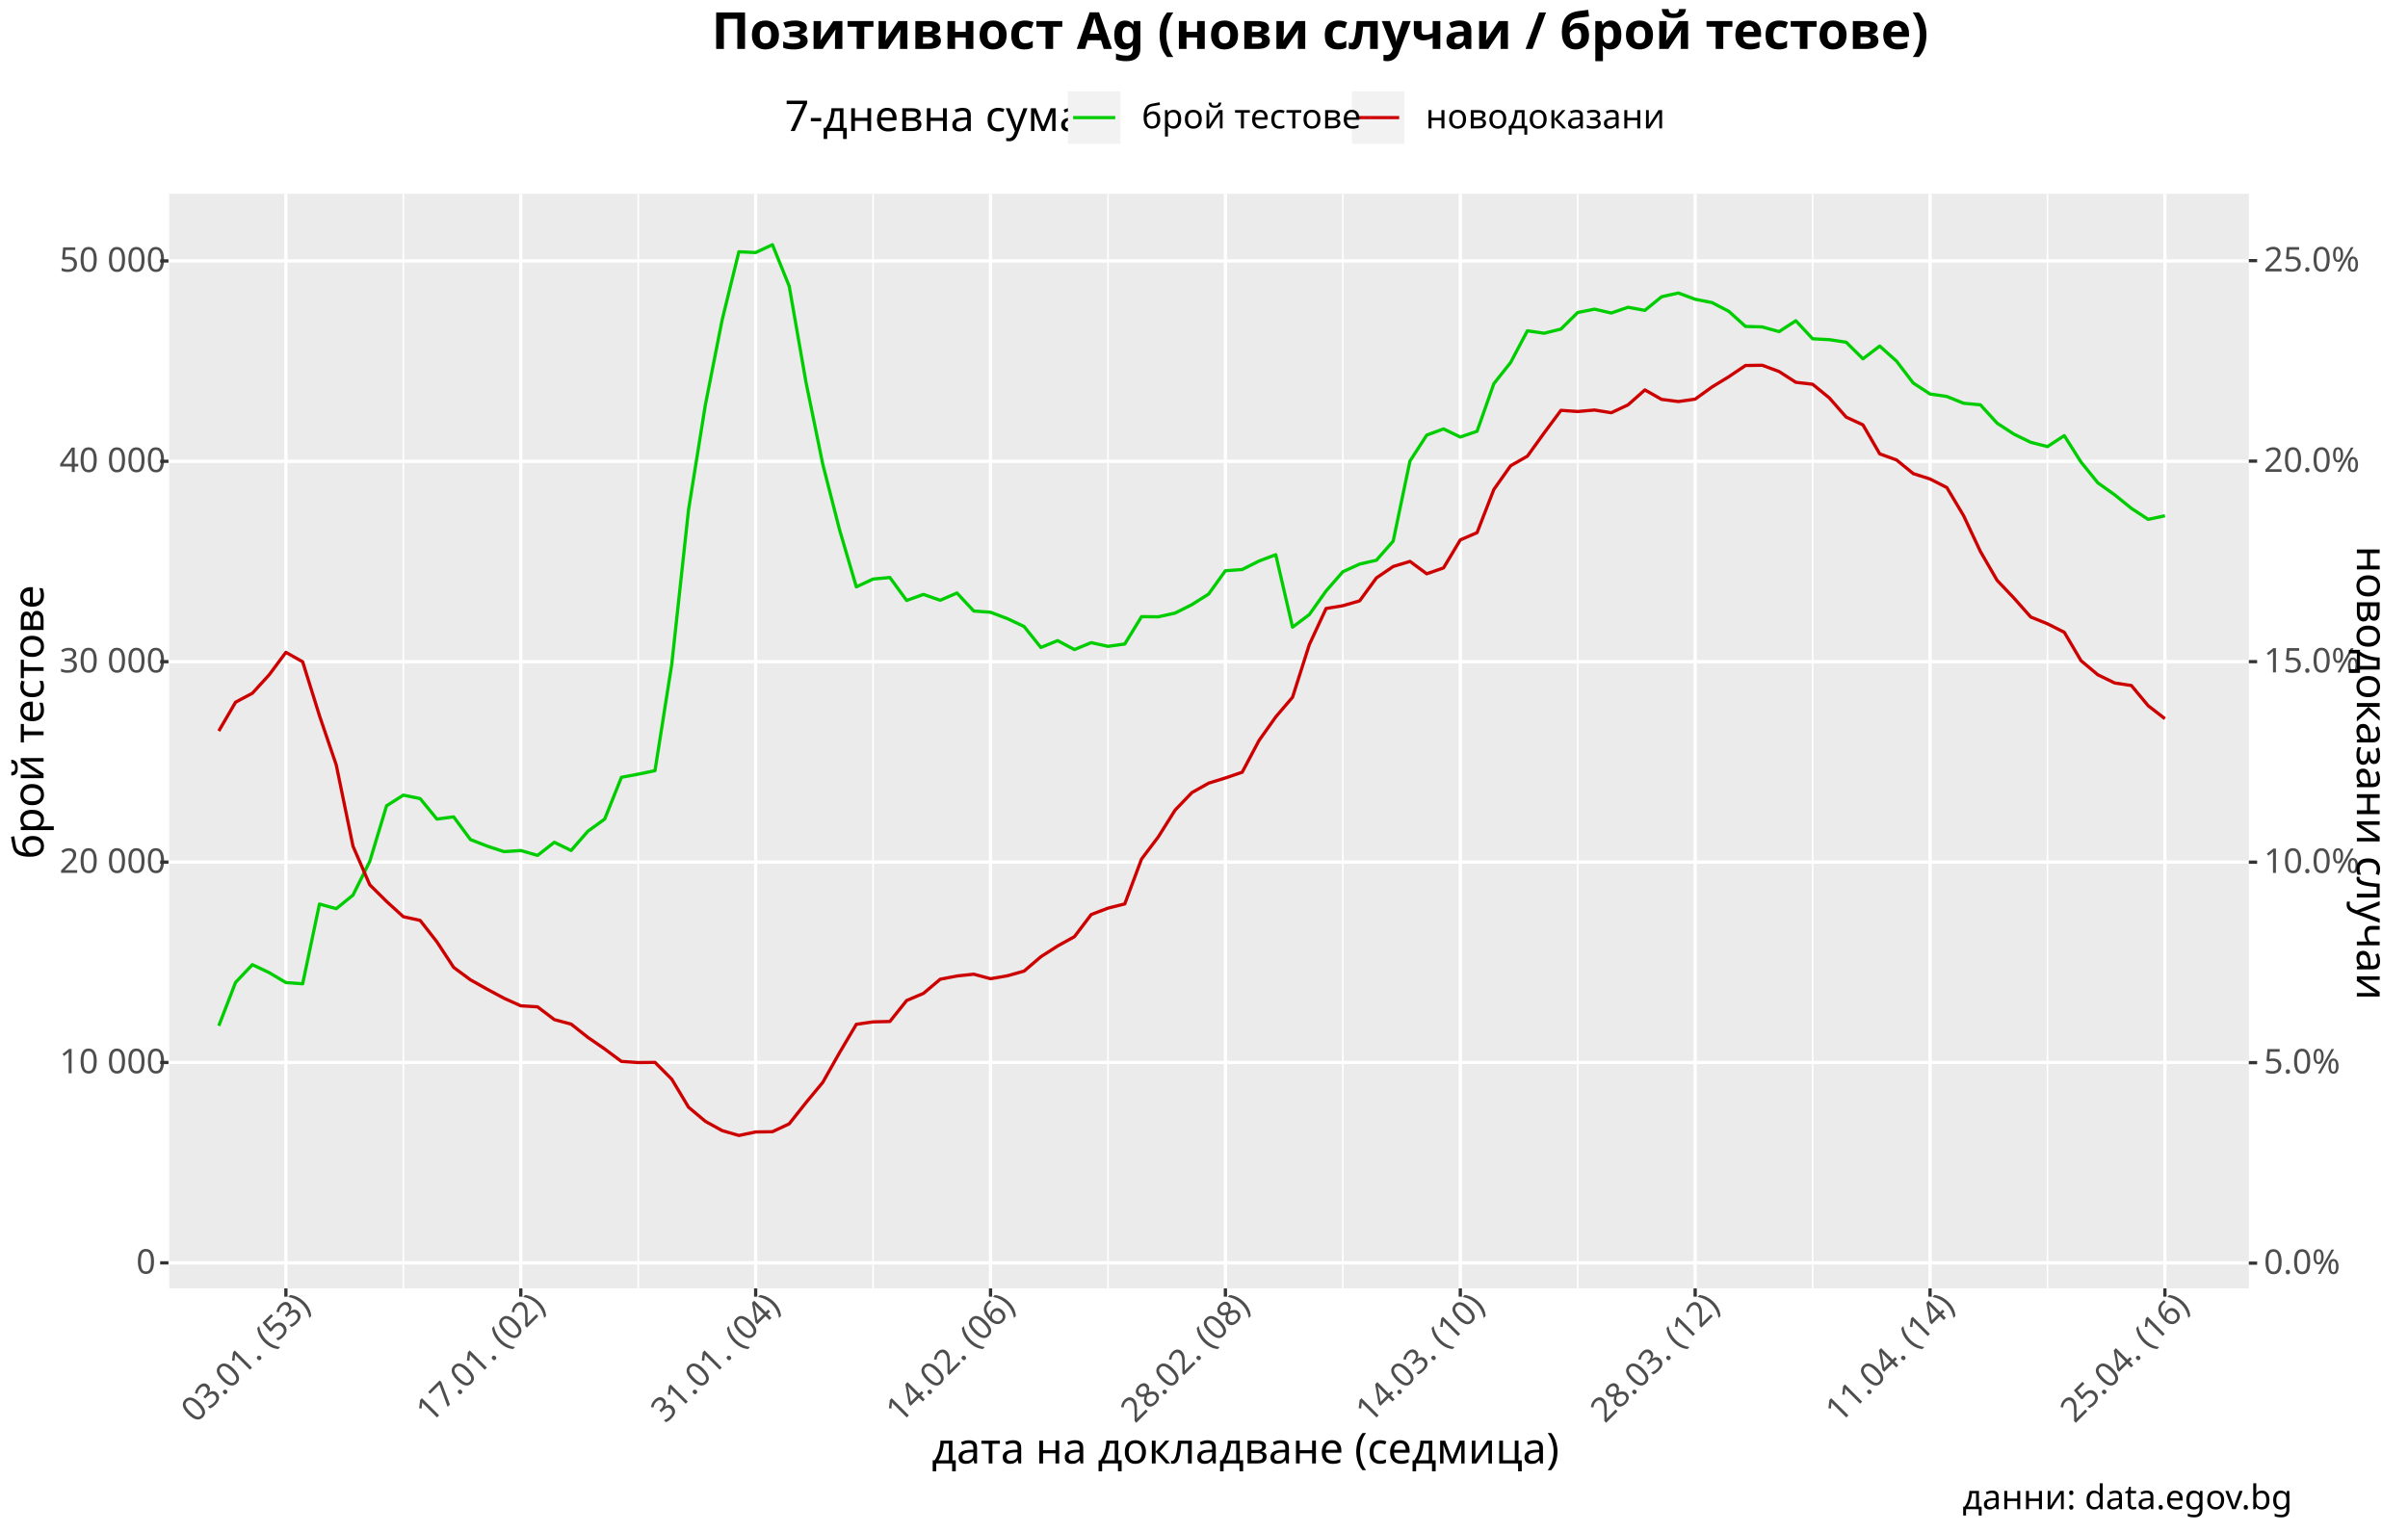
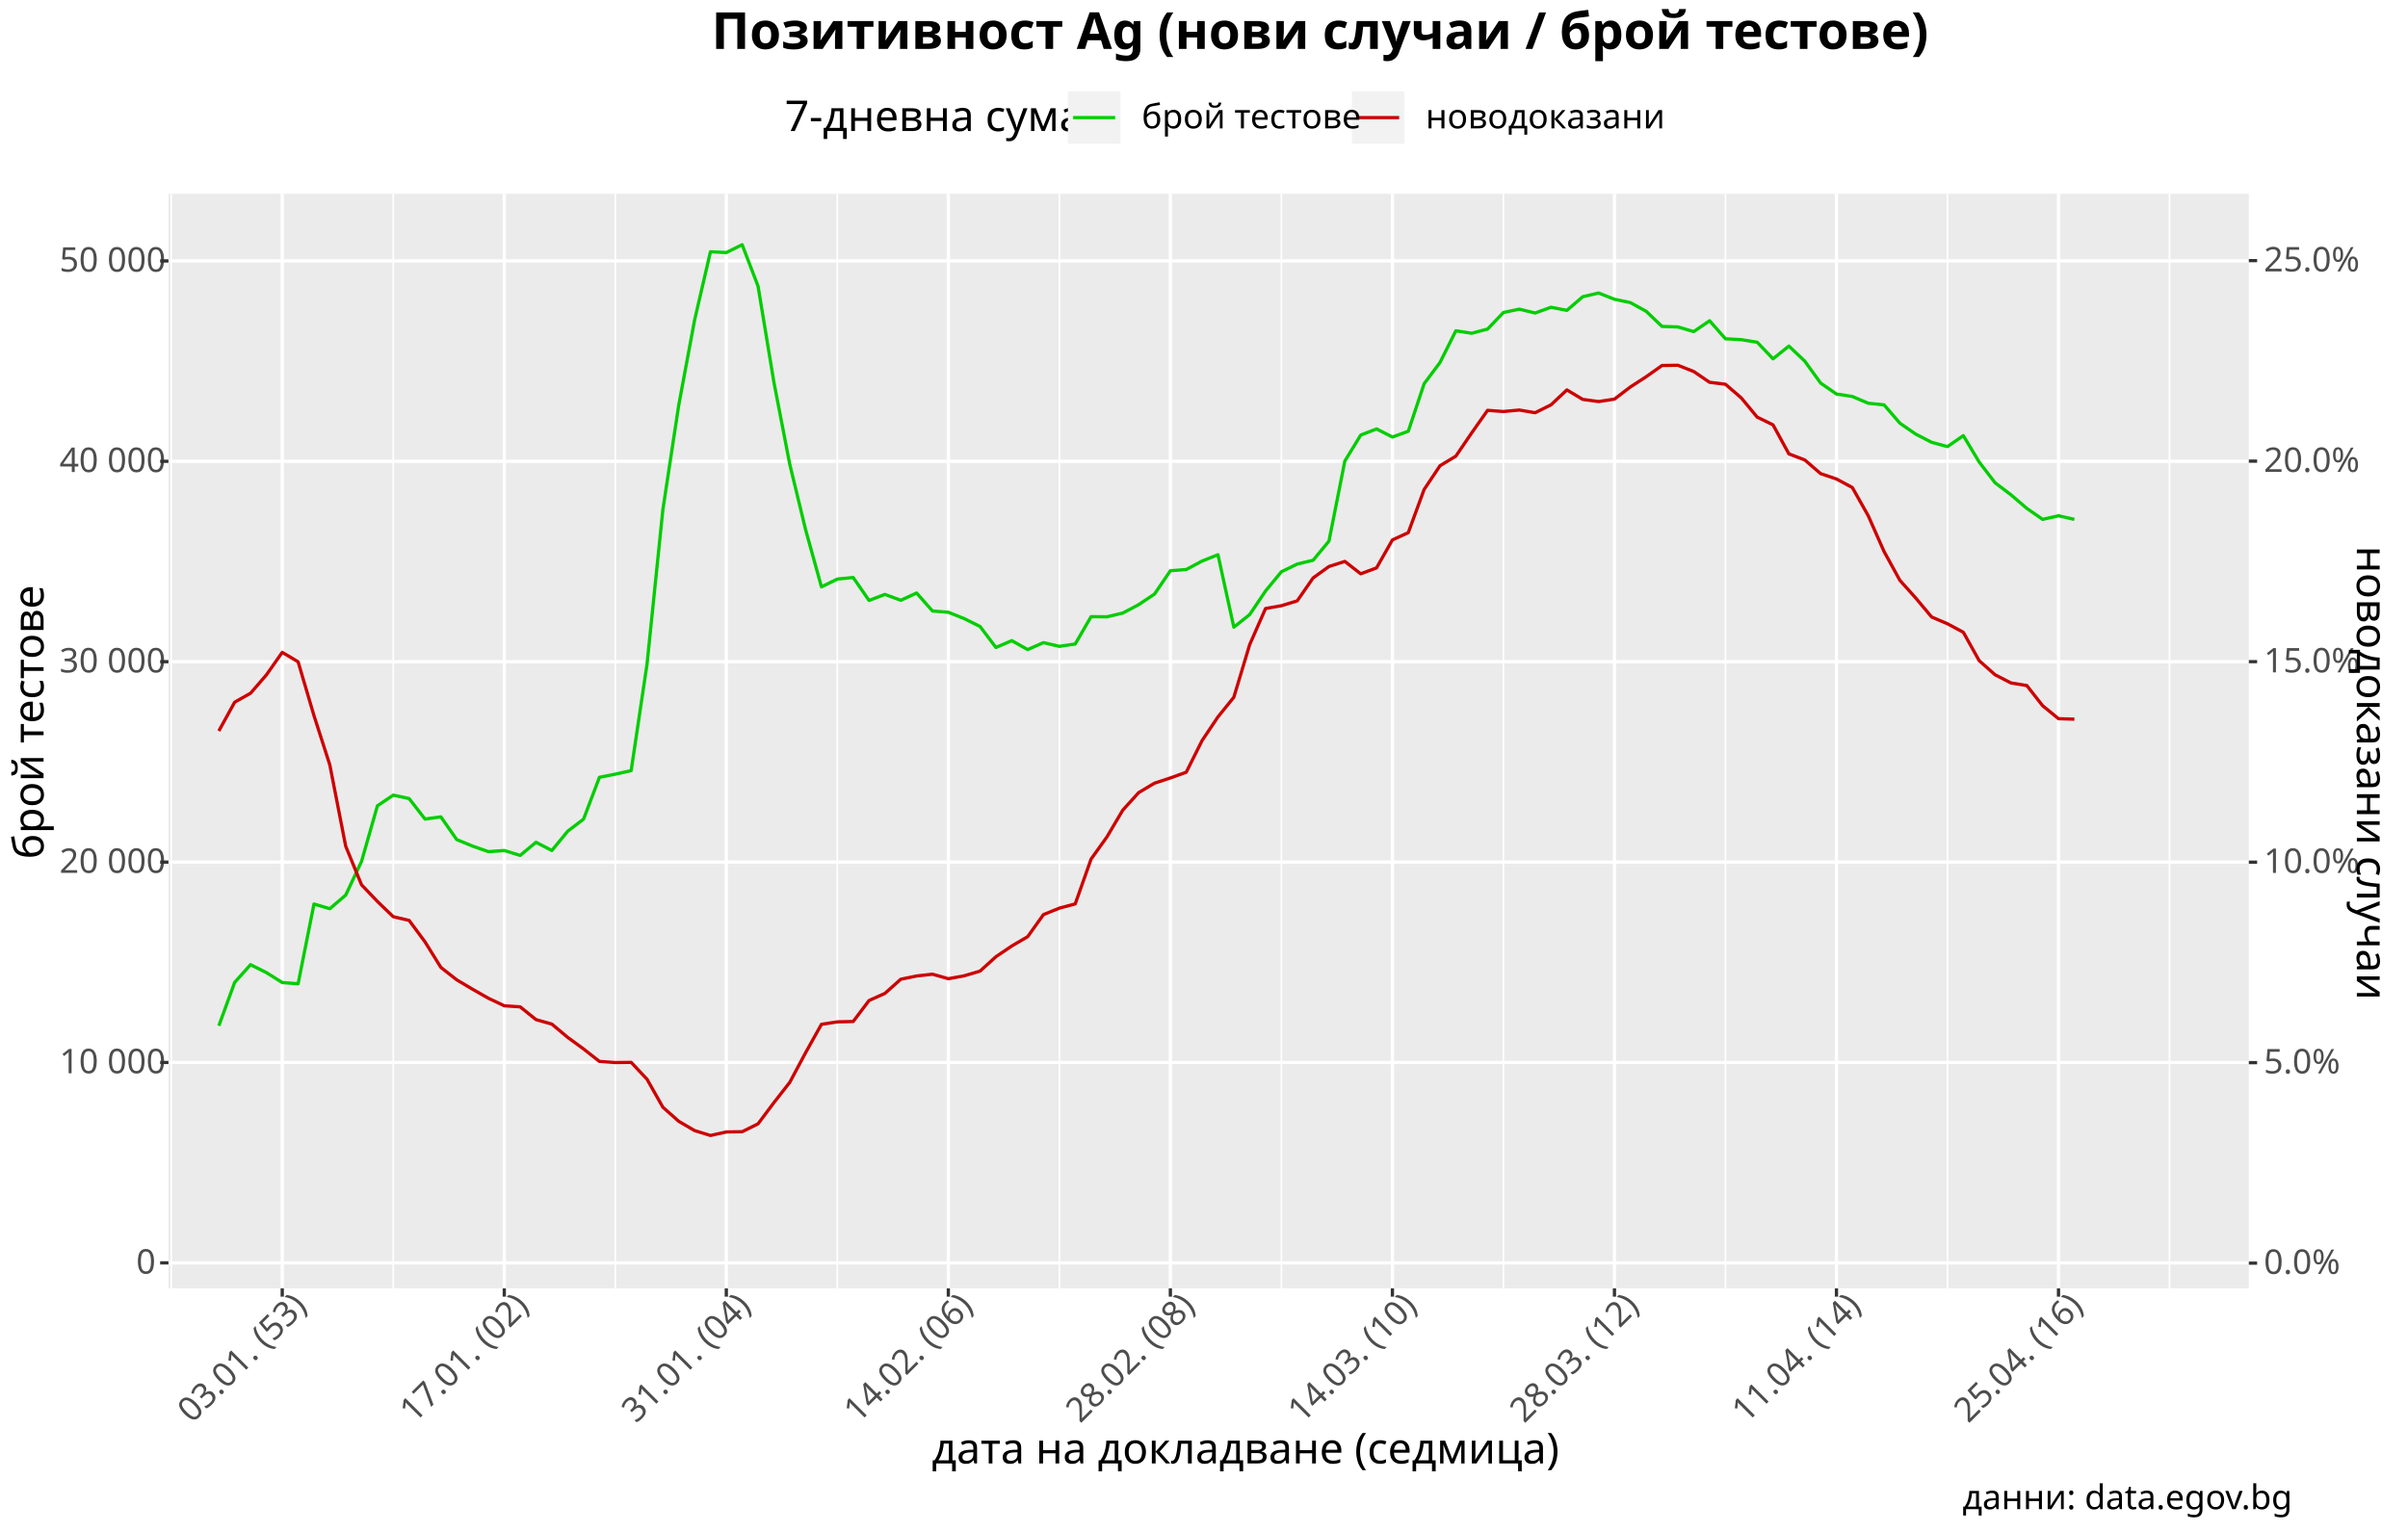
<svg xmlns="http://www.w3.org/2000/svg" viewBox="0 0 792.00 504.00">
  <defs>
    <style type="text/css">
    line, polyline, polygon, path, rect, circle {
      fill: none;
      stroke: #000000;
      stroke-linecap: round;
      stroke-linejoin: round;
      stroke-miterlimit: 10.00;
    }
  </style>
  </defs>
  <rect width="100%" height="100%" style="stroke: none; fill: #FFFFFF;" />
  <rect x="0.00" y="0.00" width="792.00" height="504.00" style="stroke-width: 1.07; stroke: #FFFFFF; fill: #FFFFFF;" />
  <defs>
    <clipPath id="cpNTUuNDF8NzM5LjY1fDQyMy44N3w2My43Nw==">
      <rect x="55.41" y="63.77" width="684.24" height="360.10" />
    </clipPath>
  </defs>
  <rect x="55.41" y="63.77" width="684.24" height="360.10" style="stroke-width: 1.07; stroke: none; fill: #EBEBEB;" clip-path="url(#cpNTUuNDF8NzM5LjY1fDQyMy44N3w2My43Nw==)" />
-   <polyline points="55.41,423.87 55.41,63.77 " style="stroke-width: 0.53; stroke: #FFFFFF; stroke-linecap: butt;" clip-path="url(#cpNTUuNDF8NzM5LjY1fDQyMy44N3w2My43Nw==)" />
-   <polyline points="132.66,423.87 132.66,63.77 " style="stroke-width: 0.53; stroke: #FFFFFF; stroke-linecap: butt;" clip-path="url(#cpNTUuNDF8NzM5LjY1fDQyMy44N3w2My43Nw==)" />
-   <polyline points="209.91,423.87 209.91,63.77 " style="stroke-width: 0.53; stroke: #FFFFFF; stroke-linecap: butt;" clip-path="url(#cpNTUuNDF8NzM5LjY1fDQyMy44N3w2My43Nw==)" />
-   <polyline points="287.16,423.87 287.16,63.77 " style="stroke-width: 0.53; stroke: #FFFFFF; stroke-linecap: butt;" clip-path="url(#cpNTUuNDF8NzM5LjY1fDQyMy44N3w2My43Nw==)" />
-   <polyline points="364.42,423.87 364.42,63.77 " style="stroke-width: 0.53; stroke: #FFFFFF; stroke-linecap: butt;" clip-path="url(#cpNTUuNDF8NzM5LjY1fDQyMy44N3w2My43Nw==)" />
-   <polyline points="441.67,423.87 441.67,63.77 " style="stroke-width: 0.53; stroke: #FFFFFF; stroke-linecap: butt;" clip-path="url(#cpNTUuNDF8NzM5LjY1fDQyMy44N3w2My43Nw==)" />
-   <polyline points="518.92,423.87 518.92,63.77 " style="stroke-width: 0.53; stroke: #FFFFFF; stroke-linecap: butt;" clip-path="url(#cpNTUuNDF8NzM5LjY1fDQyMy44N3w2My43Nw==)" />
-   <polyline points="596.18,423.87 596.18,63.77 " style="stroke-width: 0.53; stroke: #FFFFFF; stroke-linecap: butt;" clip-path="url(#cpNTUuNDF8NzM5LjY1fDQyMy44N3w2My43Nw==)" />
-   <polyline points="673.43,423.87 673.43,63.77 " style="stroke-width: 0.53; stroke: #FFFFFF; stroke-linecap: butt;" clip-path="url(#cpNTUuNDF8NzM5LjY1fDQyMy44N3w2My43Nw==)" />
+   <polyline points="56.32,423.87 56.32,63.77 " style="stroke-width: 0.53; stroke: #FFFFFF; stroke-linecap: butt;" clip-path="url(#cpNTUuNDF8NzM5LjY1fDQyMy44N3w2My43Nw==)" />
+   <polyline points="129.35,423.87 129.35,63.77 " style="stroke-width: 0.53; stroke: #FFFFFF; stroke-linecap: butt;" clip-path="url(#cpNTUuNDF8NzM5LjY1fDQyMy44N3w2My43Nw==)" />
+   <polyline points="202.37,423.87 202.37,63.77 " style="stroke-width: 0.53; stroke: #FFFFFF; stroke-linecap: butt;" clip-path="url(#cpNTUuNDF8NzM5LjY1fDQyMy44N3w2My43Nw==)" />
+   <polyline points="275.40,423.87 275.40,63.77 " style="stroke-width: 0.53; stroke: #FFFFFF; stroke-linecap: butt;" clip-path="url(#cpNTUuNDF8NzM5LjY1fDQyMy44N3w2My43Nw==)" />
+   <polyline points="348.43,423.87 348.43,63.77 " style="stroke-width: 0.53; stroke: #FFFFFF; stroke-linecap: butt;" clip-path="url(#cpNTUuNDF8NzM5LjY1fDQyMy44N3w2My43Nw==)" />
+   <polyline points="421.46,423.87 421.46,63.77 " style="stroke-width: 0.53; stroke: #FFFFFF; stroke-linecap: butt;" clip-path="url(#cpNTUuNDF8NzM5LjY1fDQyMy44N3w2My43Nw==)" />
+   <polyline points="494.48,423.87 494.48,63.77 " style="stroke-width: 0.53; stroke: #FFFFFF; stroke-linecap: butt;" clip-path="url(#cpNTUuNDF8NzM5LjY1fDQyMy44N3w2My43Nw==)" />
+   <polyline points="567.51,423.87 567.51,63.77 " style="stroke-width: 0.53; stroke: #FFFFFF; stroke-linecap: butt;" clip-path="url(#cpNTUuNDF8NzM5LjY1fDQyMy44N3w2My43Nw==)" />
+   <polyline points="640.54,423.87 640.54,63.77 " style="stroke-width: 0.53; stroke: #FFFFFF; stroke-linecap: butt;" clip-path="url(#cpNTUuNDF8NzM5LjY1fDQyMy44N3w2My43Nw==)" />
+   <polyline points="713.56,423.87 713.56,63.77 " style="stroke-width: 0.53; stroke: #FFFFFF; stroke-linecap: butt;" clip-path="url(#cpNTUuNDF8NzM5LjY1fDQyMy44N3w2My43Nw==)" />
  <polyline points="55.41,415.49 739.65,415.49 " style="stroke-width: 1.07; stroke: #FFFFFF; stroke-linecap: butt;" clip-path="url(#cpNTUuNDF8NzM5LjY1fDQyMy44N3w2My43Nw==)" />
  <polyline points="55.41,349.56 739.65,349.56 " style="stroke-width: 1.07; stroke: #FFFFFF; stroke-linecap: butt;" clip-path="url(#cpNTUuNDF8NzM5LjY1fDQyMy44N3w2My43Nw==)" />
  <polyline points="55.41,283.63 739.65,283.63 " style="stroke-width: 1.07; stroke: #FFFFFF; stroke-linecap: butt;" clip-path="url(#cpNTUuNDF8NzM5LjY1fDQyMy44N3w2My43Nw==)" />
  <polyline points="55.41,217.70 739.65,217.70 " style="stroke-width: 1.07; stroke: #FFFFFF; stroke-linecap: butt;" clip-path="url(#cpNTUuNDF8NzM5LjY1fDQyMy44N3w2My43Nw==)" />
  <polyline points="55.41,151.77 739.65,151.77 " style="stroke-width: 1.07; stroke: #FFFFFF; stroke-linecap: butt;" clip-path="url(#cpNTUuNDF8NzM5LjY1fDQyMy44N3w2My43Nw==)" />
  <polyline points="55.41,85.84 739.65,85.84 " style="stroke-width: 1.07; stroke: #FFFFFF; stroke-linecap: butt;" clip-path="url(#cpNTUuNDF8NzM5LjY1fDQyMy44N3w2My43Nw==)" />
-   <polyline points="94.03,423.87 94.03,63.77 " style="stroke-width: 1.07; stroke: #FFFFFF; stroke-linecap: butt;" clip-path="url(#cpNTUuNDF8NzM5LjY1fDQyMy44N3w2My43Nw==)" />
-   <polyline points="171.29,423.87 171.29,63.77 " style="stroke-width: 1.07; stroke: #FFFFFF; stroke-linecap: butt;" clip-path="url(#cpNTUuNDF8NzM5LjY1fDQyMy44N3w2My43Nw==)" />
-   <polyline points="248.54,423.87 248.54,63.77 " style="stroke-width: 1.07; stroke: #FFFFFF; stroke-linecap: butt;" clip-path="url(#cpNTUuNDF8NzM5LjY1fDQyMy44N3w2My43Nw==)" />
-   <polyline points="325.79,423.87 325.79,63.77 " style="stroke-width: 1.07; stroke: #FFFFFF; stroke-linecap: butt;" clip-path="url(#cpNTUuNDF8NzM5LjY1fDQyMy44N3w2My43Nw==)" />
-   <polyline points="403.04,423.87 403.04,63.77 " style="stroke-width: 1.07; stroke: #FFFFFF; stroke-linecap: butt;" clip-path="url(#cpNTUuNDF8NzM5LjY1fDQyMy44N3w2My43Nw==)" />
-   <polyline points="480.30,423.87 480.30,63.77 " style="stroke-width: 1.07; stroke: #FFFFFF; stroke-linecap: butt;" clip-path="url(#cpNTUuNDF8NzM5LjY1fDQyMy44N3w2My43Nw==)" />
-   <polyline points="557.55,423.87 557.55,63.77 " style="stroke-width: 1.07; stroke: #FFFFFF; stroke-linecap: butt;" clip-path="url(#cpNTUuNDF8NzM5LjY1fDQyMy44N3w2My43Nw==)" />
-   <polyline points="634.80,423.87 634.80,63.77 " style="stroke-width: 1.07; stroke: #FFFFFF; stroke-linecap: butt;" clip-path="url(#cpNTUuNDF8NzM5LjY1fDQyMy44N3w2My43Nw==)" />
-   <polyline points="712.05,423.87 712.05,63.77 " style="stroke-width: 1.07; stroke: #FFFFFF; stroke-linecap: butt;" clip-path="url(#cpNTUuNDF8NzM5LjY1fDQyMy44N3w2My43Nw==)" />
-   <polyline points="71.96,337.49 77.48,323.21 83.00,317.38 88.51,319.99 94.03,323.26 99.55,323.66 105.07,297.43 110.59,298.96 116.10,294.49 121.62,283.40 127.14,265.11 132.66,261.60 138.18,262.73 143.70,269.47 149.21,268.75 154.73,276.21 160.25,278.37 165.77,280.19 171.29,279.82 176.80,281.43 182.32,277.11 187.84,279.81 193.36,273.47 198.88,269.48 204.39,255.73 209.91,254.70 215.43,253.54 220.95,218.51 226.47,167.66 231.98,133.29 237.50,105.32 243.02,82.83 248.54,83.09 254.06,80.51 259.57,94.14 265.09,125.74 270.61,152.72 276.13,174.28 281.65,193.08 287.16,190.51 292.68,190.00 298.20,197.55 303.72,195.56 309.24,197.49 314.75,195.10 320.27,201.03 325.79,201.43 331.31,203.52 336.83,206.12 342.35,213.02 347.86,210.77 353.38,213.71 358.90,211.43 364.42,212.65 369.94,211.88 375.45,202.88 380.97,202.93 386.49,201.70 392.01,198.93 397.53,195.44 403.04,187.77 408.56,187.37 414.08,184.59 419.60,182.50 425.12,206.34 430.63,202.20 436.15,194.44 441.67,188.10 447.19,185.58 452.71,184.32 458.22,178.03 463.74,151.69 469.26,143.15 474.78,141.12 480.30,143.78 485.81,141.89 491.33,126.24 496.85,119.26 502.37,108.83 507.89,109.64 513.40,108.26 518.92,102.81 524.44,101.71 529.96,102.98 535.48,101.09 541.00,102.11 546.51,97.63 552.03,96.40 557.55,98.46 563.07,99.55 568.59,102.41 574.10,107.39 579.62,107.56 585.14,109.10 590.66,105.53 596.18,111.46 601.69,111.75 607.21,112.59 612.73,118.05 618.25,113.86 623.77,118.81 629.28,126.03 634.80,129.63 640.32,130.44 645.84,132.67 651.36,133.19 656.87,139.24 662.39,142.83 667.91,145.52 673.43,146.93 678.95,143.32 684.46,152.03 689.98,158.84 695.50,162.78 701.02,167.25 706.54,170.87 712.05,169.69 " style="stroke-width: 1.07; stroke: #00CD00; stroke-linecap: butt;" clip-path="url(#cpNTUuNDF8NzM5LjY1fDQyMy44N3w2My43Nw==)" />
-   <polyline points="71.96,240.49 77.48,231.02 83.00,228.08 88.51,222.04 94.03,214.62 99.55,217.73 105.07,235.44 110.59,251.66 116.10,278.40 121.62,291.10 127.14,296.57 132.66,301.60 138.18,302.81 143.70,309.87 149.21,318.27 154.73,322.36 160.25,325.46 165.77,328.42 171.29,330.91 176.80,331.25 182.32,335.45 187.84,336.93 193.36,341.30 198.88,345.11 204.39,349.21 209.91,349.58 215.43,349.52 220.95,355.07 226.47,364.28 231.98,368.91 237.50,371.96 243.02,373.57 248.54,372.42 254.06,372.33 259.57,369.74 265.09,362.77 270.61,356.10 276.13,346.33 281.65,337.00 287.16,336.20 292.68,336.07 298.20,329.17 303.72,326.83 309.24,322.17 314.75,321.10 320.27,320.51 325.79,322.00 331.31,321.04 336.83,319.49 342.35,314.76 347.86,311.23 353.38,308.17 358.90,300.89 364.42,298.78 369.94,297.39 375.45,282.64 380.97,275.33 386.49,266.53 392.01,260.77 397.53,257.66 403.04,255.95 408.56,254.06 414.08,243.65 419.60,235.86 425.12,229.40 430.63,212.10 436.15,200.20 441.67,199.28 447.19,197.68 452.71,190.14 458.22,186.38 463.74,184.70 469.26,188.78 474.78,186.84 480.30,177.63 485.81,175.24 491.33,161.04 496.85,153.23 502.37,150.08 507.89,142.41 513.40,135.00 518.92,135.39 524.44,134.90 529.96,135.79 535.48,133.19 541.00,128.28 546.51,131.40 552.03,132.11 557.55,131.31 563.07,127.33 568.59,123.95 574.10,120.25 579.62,120.17 585.14,122.23 590.66,125.78 596.18,126.42 601.69,130.93 607.21,137.23 612.73,139.78 618.25,149.32 623.77,151.32 629.28,155.82 634.80,157.59 640.32,160.40 645.84,169.67 651.36,181.44 656.87,190.95 662.39,196.76 667.91,202.99 673.43,205.23 678.95,208.02 684.46,217.37 689.98,222.00 695.50,224.69 701.02,225.54 706.54,232.18 712.05,236.45 " style="stroke-width: 1.07; stroke: #CD0000; stroke-linecap: butt;" clip-path="url(#cpNTUuNDF8NzM5LjY1fDQyMy44N3w2My43Nw==)" />
+   <polyline points="92.83,423.87 92.83,63.77 " style="stroke-width: 1.07; stroke: #FFFFFF; stroke-linecap: butt;" clip-path="url(#cpNTUuNDF8NzM5LjY1fDQyMy44N3w2My43Nw==)" />
+   <polyline points="165.86,423.87 165.86,63.77 " style="stroke-width: 1.07; stroke: #FFFFFF; stroke-linecap: butt;" clip-path="url(#cpNTUuNDF8NzM5LjY1fDQyMy44N3w2My43Nw==)" />
+   <polyline points="238.89,423.87 238.89,63.77 " style="stroke-width: 1.07; stroke: #FFFFFF; stroke-linecap: butt;" clip-path="url(#cpNTUuNDF8NzM5LjY1fDQyMy44N3w2My43Nw==)" />
+   <polyline points="311.91,423.87 311.91,63.77 " style="stroke-width: 1.07; stroke: #FFFFFF; stroke-linecap: butt;" clip-path="url(#cpNTUuNDF8NzM5LjY1fDQyMy44N3w2My43Nw==)" />
+   <polyline points="384.94,423.87 384.94,63.77 " style="stroke-width: 1.07; stroke: #FFFFFF; stroke-linecap: butt;" clip-path="url(#cpNTUuNDF8NzM5LjY1fDQyMy44N3w2My43Nw==)" />
+   <polyline points="457.97,423.87 457.97,63.77 " style="stroke-width: 1.07; stroke: #FFFFFF; stroke-linecap: butt;" clip-path="url(#cpNTUuNDF8NzM5LjY1fDQyMy44N3w2My43Nw==)" />
+   <polyline points="531.00,423.87 531.00,63.77 " style="stroke-width: 1.07; stroke: #FFFFFF; stroke-linecap: butt;" clip-path="url(#cpNTUuNDF8NzM5LjY1fDQyMy44N3w2My43Nw==)" />
+   <polyline points="604.02,423.87 604.02,63.77 " style="stroke-width: 1.07; stroke: #FFFFFF; stroke-linecap: butt;" clip-path="url(#cpNTUuNDF8NzM5LjY1fDQyMy44N3w2My43Nw==)" />
+   <polyline points="677.05,423.87 677.05,63.77 " style="stroke-width: 1.07; stroke: #FFFFFF; stroke-linecap: butt;" clip-path="url(#cpNTUuNDF8NzM5LjY1fDQyMy44N3w2My43Nw==)" />
+   <polyline points="71.97,337.49 77.18,323.21 82.40,317.38 87.62,319.99 92.83,323.26 98.05,323.66 103.27,297.43 108.48,298.96 113.70,294.49 118.91,283.40 124.13,265.11 129.35,261.60 134.56,262.73 139.78,269.47 145.00,268.75 150.21,276.21 155.43,278.37 160.64,280.19 165.86,279.82 171.08,281.43 176.29,277.11 181.51,279.81 186.72,273.47 191.94,269.48 197.16,255.73 202.37,254.70 207.59,253.54 212.81,218.51 218.02,167.66 223.24,133.29 228.45,105.32 233.67,82.83 238.89,83.09 244.10,80.51 249.32,94.14 254.54,125.74 259.75,152.72 264.97,174.28 270.18,193.08 275.40,190.51 280.62,190.00 285.83,197.55 291.05,195.56 296.27,197.49 301.48,195.10 306.70,201.03 311.91,201.43 317.13,203.52 322.35,206.12 327.56,213.02 332.78,210.77 338.00,213.71 343.21,211.43 348.43,212.65 353.64,211.88 358.86,202.88 364.08,202.93 369.29,201.70 374.51,198.93 379.73,195.44 384.94,187.77 390.16,187.37 395.37,184.59 400.59,182.50 405.81,206.34 411.02,202.20 416.24,194.44 421.46,188.10 426.67,185.58 431.89,184.32 437.10,178.03 442.32,151.69 447.54,143.15 452.75,141.12 457.97,143.78 463.19,141.89 468.40,126.24 473.62,119.26 478.83,108.83 484.05,109.64 489.27,108.26 494.48,102.81 499.70,101.71 504.91,102.98 510.13,101.09 515.35,102.11 520.56,97.63 525.78,96.40 531.00,98.46 536.21,99.55 541.43,102.41 546.64,107.39 551.86,107.56 557.08,109.10 562.29,105.53 567.51,111.46 572.73,111.75 577.94,112.59 583.16,118.05 588.37,113.86 593.59,118.81 598.81,126.03 604.02,129.63 609.24,130.44 614.46,132.67 619.67,133.19 624.89,139.24 630.10,142.83 635.32,145.52 640.54,146.93 645.75,143.32 650.97,152.03 656.19,158.84 661.40,162.78 666.62,167.25 671.83,170.87 677.05,169.69 682.27,170.88 " style="stroke-width: 1.07; stroke: #00CD00; stroke-linecap: butt;" clip-path="url(#cpNTUuNDF8NzM5LjY1fDQyMy44N3w2My43Nw==)" />
+   <polyline points="71.97,240.49 77.18,231.02 82.40,228.08 87.62,222.04 92.83,214.62 98.05,217.73 103.27,235.44 108.48,251.66 113.70,278.40 118.91,291.10 124.13,296.57 129.35,301.60 134.56,302.81 139.78,309.87 145.00,318.27 150.21,322.36 155.43,325.46 160.64,328.42 165.86,330.91 171.08,331.25 176.29,335.45 181.51,336.93 186.72,341.30 191.94,345.11 197.16,349.21 202.37,349.58 207.59,349.52 212.81,355.07 218.02,364.28 223.24,368.91 228.45,371.96 233.67,373.57 238.89,372.42 244.10,372.33 249.32,369.74 254.54,362.77 259.75,356.10 264.97,346.33 270.18,337.00 275.40,336.20 280.62,336.07 285.83,329.17 291.05,326.83 296.27,322.17 301.48,321.10 306.70,320.51 311.91,322.00 317.13,321.04 322.35,319.49 327.56,314.76 332.78,311.23 338.00,308.17 343.21,300.89 348.43,298.78 353.64,297.39 358.86,282.64 364.08,275.33 369.29,266.53 374.51,260.77 379.73,257.66 384.94,255.95 390.16,254.06 395.37,243.65 400.59,235.86 405.81,229.40 411.02,212.10 416.24,200.20 421.46,199.28 426.67,197.68 431.89,190.14 437.10,186.38 442.32,184.70 447.54,188.78 452.75,186.84 457.97,177.63 463.19,175.24 468.40,161.04 473.62,153.23 478.83,150.08 484.05,142.41 489.27,135.00 494.48,135.39 499.70,134.90 504.91,135.79 510.13,133.19 515.35,128.28 520.56,131.40 525.78,132.11 531.00,131.31 536.21,127.33 541.43,123.95 546.64,120.25 551.86,120.17 557.08,122.23 562.29,125.78 567.51,126.42 572.73,130.93 577.94,137.23 583.16,139.78 588.37,149.32 593.59,151.32 598.81,155.82 604.02,157.59 609.24,160.40 614.46,169.67 619.67,181.44 624.89,190.95 630.10,196.76 635.32,202.99 640.54,205.23 645.75,208.02 650.97,217.37 656.19,222.00 661.40,224.69 666.62,225.54 671.83,232.18 677.05,236.45 682.27,236.61 " style="stroke-width: 1.07; stroke: #CD0000; stroke-linecap: butt;" clip-path="url(#cpNTUuNDF8NzM5LjY1fDQyMy44N3w2My43Nw==)" />
  <defs>
    <clipPath id="cpMC4wMHw3OTIuMDB8NTA0LjAwfDAuMDA=">
      <rect x="0.00" y="0.00" width="792.00" height="504.00" />
    </clipPath>
  </defs>
  <g clip-path="url(#cpMC4wMHw3OTIuMDB8NTA0LjAwfDAuMDA=)">
    <text x="44.80" y="419.03" style="font-size: 11.20px; fill: #4D4D4D; font-family: Calibri;" textLength="5.68px" lengthAdjust="spacingAndGlyphs">0</text>
  </g>
  <g clip-path="url(#cpMC4wMHw3OTIuMDB8NTA0LjAwfDAuMDA=)">
    <text x="19.56" y="353.10" style="font-size: 11.20px; fill: #4D4D4D; font-family: Calibri;" textLength="30.91px" lengthAdjust="spacingAndGlyphs">10 000</text>
  </g>
  <g clip-path="url(#cpMC4wMHw3OTIuMDB8NTA0LjAwfDAuMDA=)">
    <text x="19.56" y="287.17" style="font-size: 11.20px; fill: #4D4D4D; font-family: Calibri;" textLength="30.91px" lengthAdjust="spacingAndGlyphs">20 000</text>
  </g>
  <g clip-path="url(#cpMC4wMHw3OTIuMDB8NTA0LjAwfDAuMDA=)">
    <text x="19.56" y="221.24" style="font-size: 11.20px; fill: #4D4D4D; font-family: Calibri;" textLength="30.91px" lengthAdjust="spacingAndGlyphs">30 000</text>
  </g>
  <g clip-path="url(#cpMC4wMHw3OTIuMDB8NTA0LjAwfDAuMDA=)">
    <text x="19.56" y="155.30" style="font-size: 11.20px; fill: #4D4D4D; font-family: Calibri;" textLength="30.91px" lengthAdjust="spacingAndGlyphs">40 000</text>
  </g>
  <g clip-path="url(#cpMC4wMHw3OTIuMDB8NTA0LjAwfDAuMDA=)">
    <text x="19.56" y="89.37" style="font-size: 11.20px; fill: #4D4D4D; font-family: Calibri;" textLength="30.91px" lengthAdjust="spacingAndGlyphs">50 000</text>
  </g>
  <polyline points="52.67,415.49 55.41,415.49 " style="stroke-width: 1.07; stroke: #333333; stroke-linecap: butt;" clip-path="url(#cpMC4wMHw3OTIuMDB8NTA0LjAwfDAuMDA=)" />
  <polyline points="52.67,349.56 55.41,349.56 " style="stroke-width: 1.07; stroke: #333333; stroke-linecap: butt;" clip-path="url(#cpMC4wMHw3OTIuMDB8NTA0LjAwfDAuMDA=)" />
  <polyline points="52.67,283.63 55.41,283.63 " style="stroke-width: 1.07; stroke: #333333; stroke-linecap: butt;" clip-path="url(#cpMC4wMHw3OTIuMDB8NTA0LjAwfDAuMDA=)" />
  <polyline points="52.67,217.70 55.41,217.70 " style="stroke-width: 1.07; stroke: #333333; stroke-linecap: butt;" clip-path="url(#cpMC4wMHw3OTIuMDB8NTA0LjAwfDAuMDA=)" />
  <polyline points="52.67,151.77 55.41,151.77 " style="stroke-width: 1.07; stroke: #333333; stroke-linecap: butt;" clip-path="url(#cpMC4wMHw3OTIuMDB8NTA0LjAwfDAuMDA=)" />
  <polyline points="52.67,85.84 55.41,85.84 " style="stroke-width: 1.07; stroke: #333333; stroke-linecap: butt;" clip-path="url(#cpMC4wMHw3OTIuMDB8NTA0LjAwfDAuMDA=)" />
  <polyline points="739.65,415.58 742.38,415.58 " style="stroke-width: 1.07; stroke: #333333; stroke-linecap: butt;" clip-path="url(#cpMC4wMHw3OTIuMDB8NTA0LjAwfDAuMDA=)" />
  <polyline points="739.65,349.61 742.38,349.61 " style="stroke-width: 1.07; stroke: #333333; stroke-linecap: butt;" clip-path="url(#cpMC4wMHw3OTIuMDB8NTA0LjAwfDAuMDA=)" />
  <polyline points="739.65,283.65 742.38,283.65 " style="stroke-width: 1.07; stroke: #333333; stroke-linecap: butt;" clip-path="url(#cpMC4wMHw3OTIuMDB8NTA0LjAwfDAuMDA=)" />
  <polyline points="739.65,217.68 742.38,217.68 " style="stroke-width: 1.07; stroke: #333333; stroke-linecap: butt;" clip-path="url(#cpMC4wMHw3OTIuMDB8NTA0LjAwfDAuMDA=)" />
  <polyline points="739.65,151.72 742.38,151.72 " style="stroke-width: 1.07; stroke: #333333; stroke-linecap: butt;" clip-path="url(#cpMC4wMHw3OTIuMDB8NTA0LjAwfDAuMDA=)" />
  <polyline points="739.65,85.75 742.38,85.75 " style="stroke-width: 1.07; stroke: #333333; stroke-linecap: butt;" clip-path="url(#cpMC4wMHw3OTIuMDB8NTA0LjAwfDAuMDA=)" />
  <g clip-path="url(#cpMC4wMHw3OTIuMDB8NTA0LjAwfDAuMDA=)">
    <text x="744.58" y="419.11" style="font-size: 11.20px; fill: #4D4D4D; font-family: Calibri;" textLength="22.19px" lengthAdjust="spacingAndGlyphs">0.0%</text>
  </g>
  <g clip-path="url(#cpMC4wMHw3OTIuMDB8NTA0LjAwfDAuMDA=)">
    <text x="744.58" y="353.15" style="font-size: 11.20px; fill: #4D4D4D; font-family: Calibri;" textLength="22.19px" lengthAdjust="spacingAndGlyphs">5.0%</text>
  </g>
  <g clip-path="url(#cpMC4wMHw3OTIuMDB8NTA0LjAwfDAuMDA=)">
    <text x="744.58" y="287.18" style="font-size: 11.20px; fill: #4D4D4D; font-family: Calibri;" textLength="27.86px" lengthAdjust="spacingAndGlyphs">10.0%</text>
  </g>
  <g clip-path="url(#cpMC4wMHw3OTIuMDB8NTA0LjAwfDAuMDA=)">
    <text x="744.58" y="221.22" style="font-size: 11.20px; fill: #4D4D4D; font-family: Calibri;" textLength="27.86px" lengthAdjust="spacingAndGlyphs">15.0%</text>
  </g>
  <g clip-path="url(#cpMC4wMHw3OTIuMDB8NTA0LjAwfDAuMDA=)">
    <text x="744.58" y="155.26" style="font-size: 11.20px; fill: #4D4D4D; font-family: Calibri;" textLength="27.86px" lengthAdjust="spacingAndGlyphs">20.0%</text>
  </g>
  <g clip-path="url(#cpMC4wMHw3OTIuMDB8NTA0LjAwfDAuMDA=)">
    <text x="744.58" y="89.29" style="font-size: 11.20px; fill: #4D4D4D; font-family: Calibri;" textLength="27.86px" lengthAdjust="spacingAndGlyphs">25.0%</text>
  </g>
-   <polyline points="94.03,426.61 94.03,423.87 " style="stroke-width: 1.07; stroke: #333333; stroke-linecap: butt;" clip-path="url(#cpMC4wMHw3OTIuMDB8NTA0LjAwfDAuMDA=)" />
-   <polyline points="171.29,426.61 171.29,423.87 " style="stroke-width: 1.07; stroke: #333333; stroke-linecap: butt;" clip-path="url(#cpMC4wMHw3OTIuMDB8NTA0LjAwfDAuMDA=)" />
-   <polyline points="248.54,426.61 248.54,423.87 " style="stroke-width: 1.07; stroke: #333333; stroke-linecap: butt;" clip-path="url(#cpMC4wMHw3OTIuMDB8NTA0LjAwfDAuMDA=)" />
-   <polyline points="325.79,426.61 325.79,423.87 " style="stroke-width: 1.07; stroke: #333333; stroke-linecap: butt;" clip-path="url(#cpMC4wMHw3OTIuMDB8NTA0LjAwfDAuMDA=)" />
-   <polyline points="403.04,426.61 403.04,423.87 " style="stroke-width: 1.07; stroke: #333333; stroke-linecap: butt;" clip-path="url(#cpMC4wMHw3OTIuMDB8NTA0LjAwfDAuMDA=)" />
-   <polyline points="480.30,426.61 480.30,423.87 " style="stroke-width: 1.07; stroke: #333333; stroke-linecap: butt;" clip-path="url(#cpMC4wMHw3OTIuMDB8NTA0LjAwfDAuMDA=)" />
-   <polyline points="557.55,426.61 557.55,423.87 " style="stroke-width: 1.07; stroke: #333333; stroke-linecap: butt;" clip-path="url(#cpMC4wMHw3OTIuMDB8NTA0LjAwfDAuMDA=)" />
-   <polyline points="634.80,426.61 634.80,423.87 " style="stroke-width: 1.07; stroke: #333333; stroke-linecap: butt;" clip-path="url(#cpMC4wMHw3OTIuMDB8NTA0LjAwfDAuMDA=)" />
-   <polyline points="712.05,426.61 712.05,423.87 " style="stroke-width: 1.07; stroke: #333333; stroke-linecap: butt;" clip-path="url(#cpMC4wMHw3OTIuMDB8NTA0LjAwfDAuMDA=)" />
+   <polyline points="92.83,426.61 92.83,423.87 " style="stroke-width: 1.07; stroke: #333333; stroke-linecap: butt;" clip-path="url(#cpMC4wMHw3OTIuMDB8NTA0LjAwfDAuMDA=)" />
+   <polyline points="165.86,426.61 165.86,423.87 " style="stroke-width: 1.07; stroke: #333333; stroke-linecap: butt;" clip-path="url(#cpMC4wMHw3OTIuMDB8NTA0LjAwfDAuMDA=)" />
+   <polyline points="238.89,426.61 238.89,423.87 " style="stroke-width: 1.07; stroke: #333333; stroke-linecap: butt;" clip-path="url(#cpMC4wMHw3OTIuMDB8NTA0LjAwfDAuMDA=)" />
+   <polyline points="311.91,426.61 311.91,423.87 " style="stroke-width: 1.07; stroke: #333333; stroke-linecap: butt;" clip-path="url(#cpMC4wMHw3OTIuMDB8NTA0LjAwfDAuMDA=)" />
+   <polyline points="384.94,426.61 384.94,423.87 " style="stroke-width: 1.07; stroke: #333333; stroke-linecap: butt;" clip-path="url(#cpMC4wMHw3OTIuMDB8NTA0LjAwfDAuMDA=)" />
+   <polyline points="457.97,426.61 457.97,423.87 " style="stroke-width: 1.07; stroke: #333333; stroke-linecap: butt;" clip-path="url(#cpMC4wMHw3OTIuMDB8NTA0LjAwfDAuMDA=)" />
+   <polyline points="531.00,426.61 531.00,423.87 " style="stroke-width: 1.07; stroke: #333333; stroke-linecap: butt;" clip-path="url(#cpMC4wMHw3OTIuMDB8NTA0LjAwfDAuMDA=)" />
+   <polyline points="604.02,426.61 604.02,423.87 " style="stroke-width: 1.07; stroke: #333333; stroke-linecap: butt;" clip-path="url(#cpMC4wMHw3OTIuMDB8NTA0LjAwfDAuMDA=)" />
+   <polyline points="677.05,426.61 677.05,423.87 " style="stroke-width: 1.07; stroke: #333333; stroke-linecap: butt;" clip-path="url(#cpMC4wMHw3OTIuMDB8NTA0LjAwfDAuMDA=)" />
  <g clip-path="url(#cpMC4wMHw3OTIuMDB8NTA0LjAwfDAuMDA=)">
-     <text transform="translate(64.36,468.48) rotate(-45)" style="font-size: 11.20px; fill: #4D4D4D; font-family: Calibri;" textLength="49.04px" lengthAdjust="spacingAndGlyphs">03.01. (53)</text>
+     <text transform="translate(63.16,468.48) rotate(-45)" style="font-size: 11.20px; fill: #4D4D4D; font-family: Calibri;" textLength="49.04px" lengthAdjust="spacingAndGlyphs">03.01. (53)</text>
  </g>
  <g clip-path="url(#cpMC4wMHw3OTIuMDB8NTA0LjAwfDAuMDA=)">
-     <text transform="translate(141.61,468.48) rotate(-45)" style="font-size: 11.20px; fill: #4D4D4D; font-family: Calibri;" textLength="49.04px" lengthAdjust="spacingAndGlyphs">17.01. (02)</text>
+     <text transform="translate(136.19,468.48) rotate(-45)" style="font-size: 11.20px; fill: #4D4D4D; font-family: Calibri;" textLength="49.04px" lengthAdjust="spacingAndGlyphs">17.01. (02)</text>
  </g>
  <g clip-path="url(#cpMC4wMHw3OTIuMDB8NTA0LjAwfDAuMDA=)">
-     <text transform="translate(218.87,468.48) rotate(-45)" style="font-size: 11.20px; fill: #4D4D4D; font-family: Calibri;" textLength="49.04px" lengthAdjust="spacingAndGlyphs">31.01. (04)</text>
+     <text transform="translate(209.22,468.48) rotate(-45)" style="font-size: 11.20px; fill: #4D4D4D; font-family: Calibri;" textLength="49.04px" lengthAdjust="spacingAndGlyphs">31.01. (04)</text>
  </g>
  <g clip-path="url(#cpMC4wMHw3OTIuMDB8NTA0LjAwfDAuMDA=)">
-     <text transform="translate(296.12,468.48) rotate(-45)" style="font-size: 11.20px; fill: #4D4D4D; font-family: Calibri;" textLength="49.04px" lengthAdjust="spacingAndGlyphs">14.02. (06)</text>
+     <text transform="translate(282.24,468.48) rotate(-45)" style="font-size: 11.20px; fill: #4D4D4D; font-family: Calibri;" textLength="49.04px" lengthAdjust="spacingAndGlyphs">14.02. (06)</text>
  </g>
  <g clip-path="url(#cpMC4wMHw3OTIuMDB8NTA0LjAwfDAuMDA=)">
-     <text transform="translate(373.37,468.48) rotate(-45)" style="font-size: 11.20px; fill: #4D4D4D; font-family: Calibri;" textLength="49.04px" lengthAdjust="spacingAndGlyphs">28.02. (08)</text>
+     <text transform="translate(355.27,468.48) rotate(-45)" style="font-size: 11.20px; fill: #4D4D4D; font-family: Calibri;" textLength="49.04px" lengthAdjust="spacingAndGlyphs">28.02. (08)</text>
  </g>
  <g clip-path="url(#cpMC4wMHw3OTIuMDB8NTA0LjAwfDAuMDA=)">
-     <text transform="translate(450.63,468.48) rotate(-45)" style="font-size: 11.20px; fill: #4D4D4D; font-family: Calibri;" textLength="49.04px" lengthAdjust="spacingAndGlyphs">14.03. (10)</text>
+     <text transform="translate(428.30,468.48) rotate(-45)" style="font-size: 11.20px; fill: #4D4D4D; font-family: Calibri;" textLength="49.04px" lengthAdjust="spacingAndGlyphs">14.03. (10)</text>
  </g>
  <g clip-path="url(#cpMC4wMHw3OTIuMDB8NTA0LjAwfDAuMDA=)">
-     <text transform="translate(527.88,468.48) rotate(-45)" style="font-size: 11.20px; fill: #4D4D4D; font-family: Calibri;" textLength="49.04px" lengthAdjust="spacingAndGlyphs">28.03. (12)</text>
+     <text transform="translate(501.32,468.48) rotate(-45)" style="font-size: 11.20px; fill: #4D4D4D; font-family: Calibri;" textLength="49.04px" lengthAdjust="spacingAndGlyphs">28.03. (12)</text>
  </g>
  <g clip-path="url(#cpMC4wMHw3OTIuMDB8NTA0LjAwfDAuMDA=)">
-     <text transform="translate(605.13,468.48) rotate(-45)" style="font-size: 11.20px; fill: #4D4D4D; font-family: Calibri;" textLength="49.04px" lengthAdjust="spacingAndGlyphs">11.04. (14)</text>
+     <text transform="translate(574.35,468.48) rotate(-45)" style="font-size: 11.20px; fill: #4D4D4D; font-family: Calibri;" textLength="49.04px" lengthAdjust="spacingAndGlyphs">11.04. (14)</text>
  </g>
  <g clip-path="url(#cpMC4wMHw3OTIuMDB8NTA0LjAwfDAuMDA=)">
-     <text transform="translate(682.38,468.48) rotate(-45)" style="font-size: 11.20px; fill: #4D4D4D; font-family: Calibri;" textLength="49.04px" lengthAdjust="spacingAndGlyphs">25.04. (16)</text>
+     <text transform="translate(647.38,468.48) rotate(-45)" style="font-size: 11.20px; fill: #4D4D4D; font-family: Calibri;" textLength="49.04px" lengthAdjust="spacingAndGlyphs">25.04. (16)</text>
  </g>
  <g clip-path="url(#cpMC4wMHw3OTIuMDB8NTA0LjAwfDAuMDA=)">
    <text x="306.50" y="481.47" style="font-size: 14.00px; font-family: Calibri;" textLength="182.06px" lengthAdjust="spacingAndGlyphs">дата на докладване (седмица)</text>
  </g>
  <g clip-path="url(#cpMC4wMHw3OTIuMDB8NTA0LjAwfDAuMDA=)">
    <text transform="translate(14.33,282.67) rotate(-90)" style="font-size: 14.00px; font-family: Calibri;" textLength="77.71px" lengthAdjust="spacingAndGlyphs">брой тестове</text>
  </g>
  <g clip-path="url(#cpMC4wMHw3OTIuMDB8NTA0LjAwfDAuMDA=)">
    <text transform="translate(775.18,179.60) rotate(90)" style="font-size: 14.00px; font-family: Calibri;" textLength="128.43px" lengthAdjust="spacingAndGlyphs">новодоказани случаи</text>
  </g>
  <rect x="252.65" y="24.57" width="289.75" height="28.24" style="stroke-width: 1.07; stroke: none; fill: #FFFFFF;" clip-path="url(#cpMC4wMHw3OTIuMDB8NTA0LjAwfDAuMDA=)" />
  <g clip-path="url(#cpMC4wMHw3OTIuMDB8NTA0LjAwfDAuMDA=)">
    <text x="258.13" y="43.11" style="font-size: 14.00px; font-family: Calibri;" textLength="86.14px" lengthAdjust="spacingAndGlyphs">7-дневна сума</text>
  </g>
  <rect x="351.24" y="30.05" width="17.28" height="17.28" style="stroke-width: 1.07; stroke: none; fill: #F2F2F2;" clip-path="url(#cpMC4wMHw3OTIuMDB8NTA0LjAwfDAuMDA=)" />
  <line x1="352.97" y1="38.69" x2="366.80" y2="38.69" style="stroke-width: 1.07; stroke: #00CD00; stroke-linecap: butt;" clip-path="url(#cpMC4wMHw3OTIuMDB8NTA0LjAwfDAuMDA=)" />
  <rect x="444.64" y="30.05" width="17.28" height="17.28" style="stroke-width: 1.07; stroke: none; fill: #F2F2F2;" clip-path="url(#cpMC4wMHw3OTIuMDB8NTA0LjAwfDAuMDA=)" />
  <line x1="446.37" y1="38.69" x2="460.19" y2="38.69" style="stroke-width: 1.07; stroke: #CD0000; stroke-linecap: butt;" clip-path="url(#cpMC4wMHw3OTIuMDB8NTA0LjAwfDAuMDA=)" />
  <g clip-path="url(#cpMC4wMHw3OTIuMDB8NTA0LjAwfDAuMDA=)">
    <text x="375.50" y="42.23" style="font-size: 11.20px; font-family: Calibri;" textLength="62.17px" lengthAdjust="spacingAndGlyphs">брой тестове</text>
  </g>
  <g clip-path="url(#cpMC4wMHw3OTIuMDB8NTA0LjAwfDAuMDA=)">
    <text x="468.89" y="42.23" style="font-size: 11.20px; font-family: Calibri;" textLength="68.03px" lengthAdjust="spacingAndGlyphs">новодоказани</text>
  </g>
  <g clip-path="url(#cpMC4wMHw3OTIuMDB8NTA0LjAwfDAuMDA=)">
    <text x="234.04" y="16.09" style="font-size: 16.80px; font-weight: bold; font-family: Calibri;" textLength="326.98px" lengthAdjust="spacingAndGlyphs">Позитивност Ag (нови случаи / брой тестове)</text>
  </g>
  <g clip-path="url(#cpMC4wMHw3OTIuMDB8NTA0LjAwfDAuMDA=)">
    <text x="645.48" y="496.52" style="font-size: 11.20px; font-family: Calibri;" textLength="94.16px" lengthAdjust="spacingAndGlyphs">данни: data.egov.bg</text>
  </g>
</svg>
